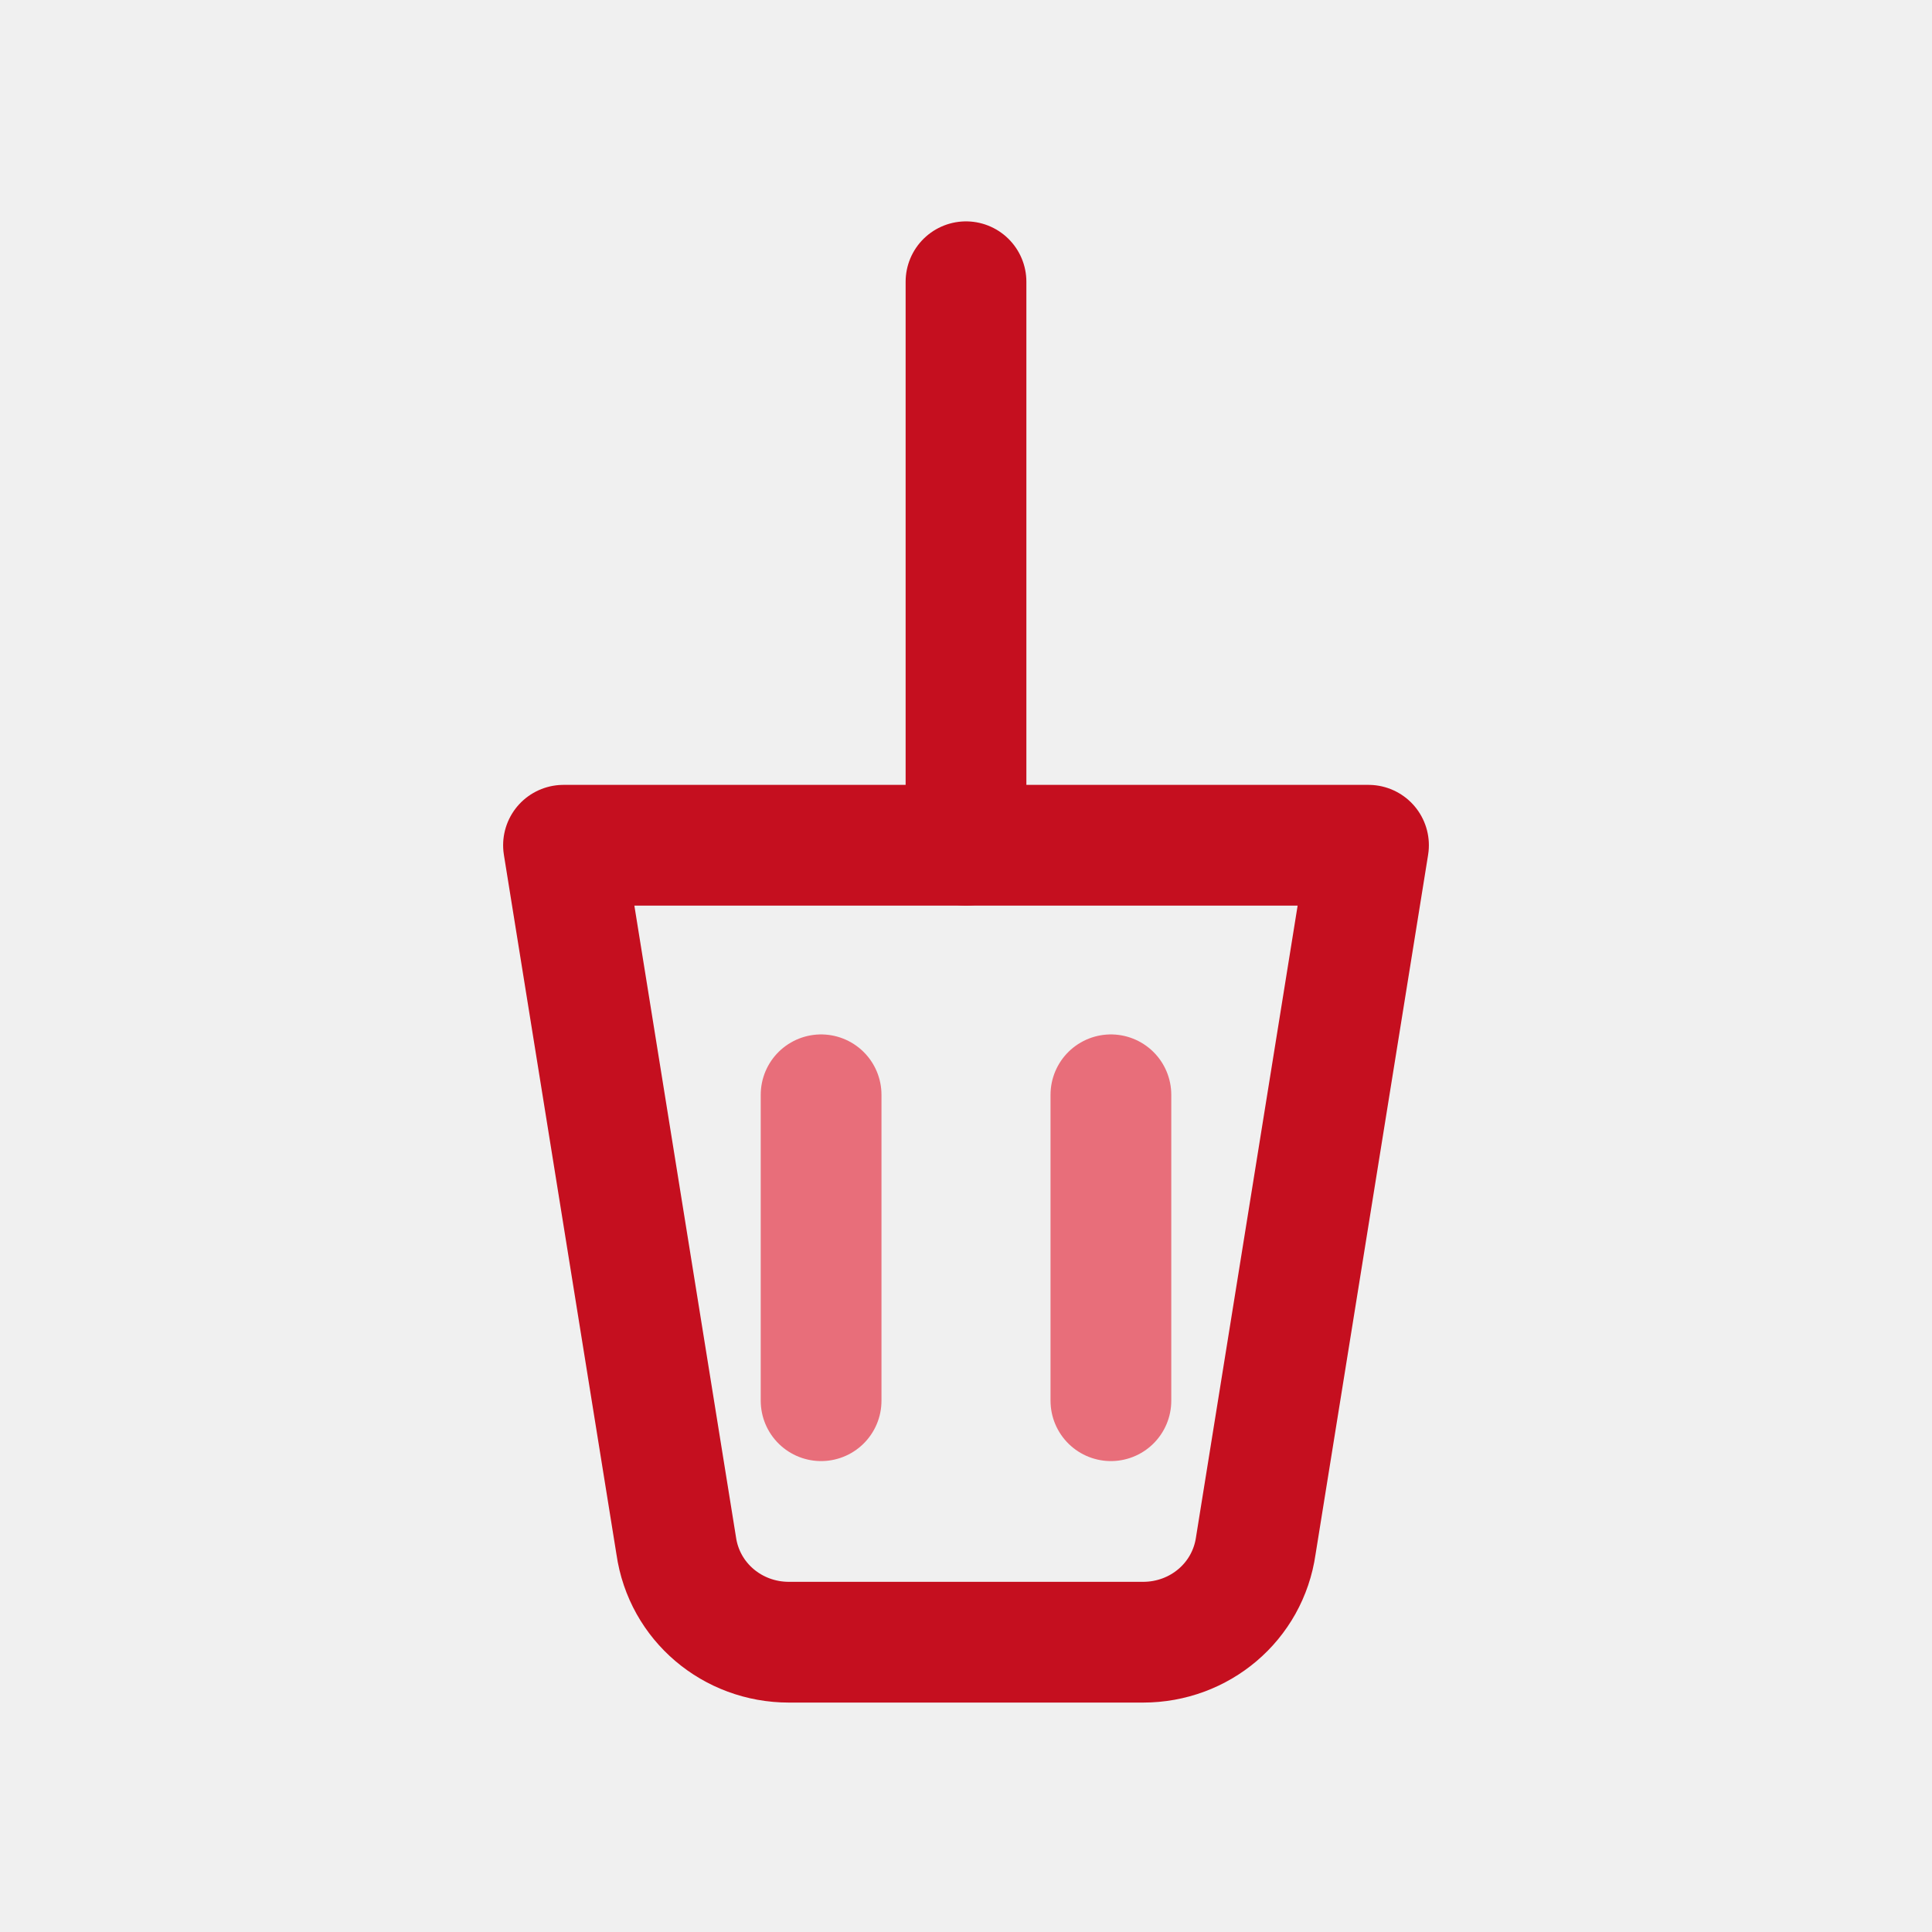
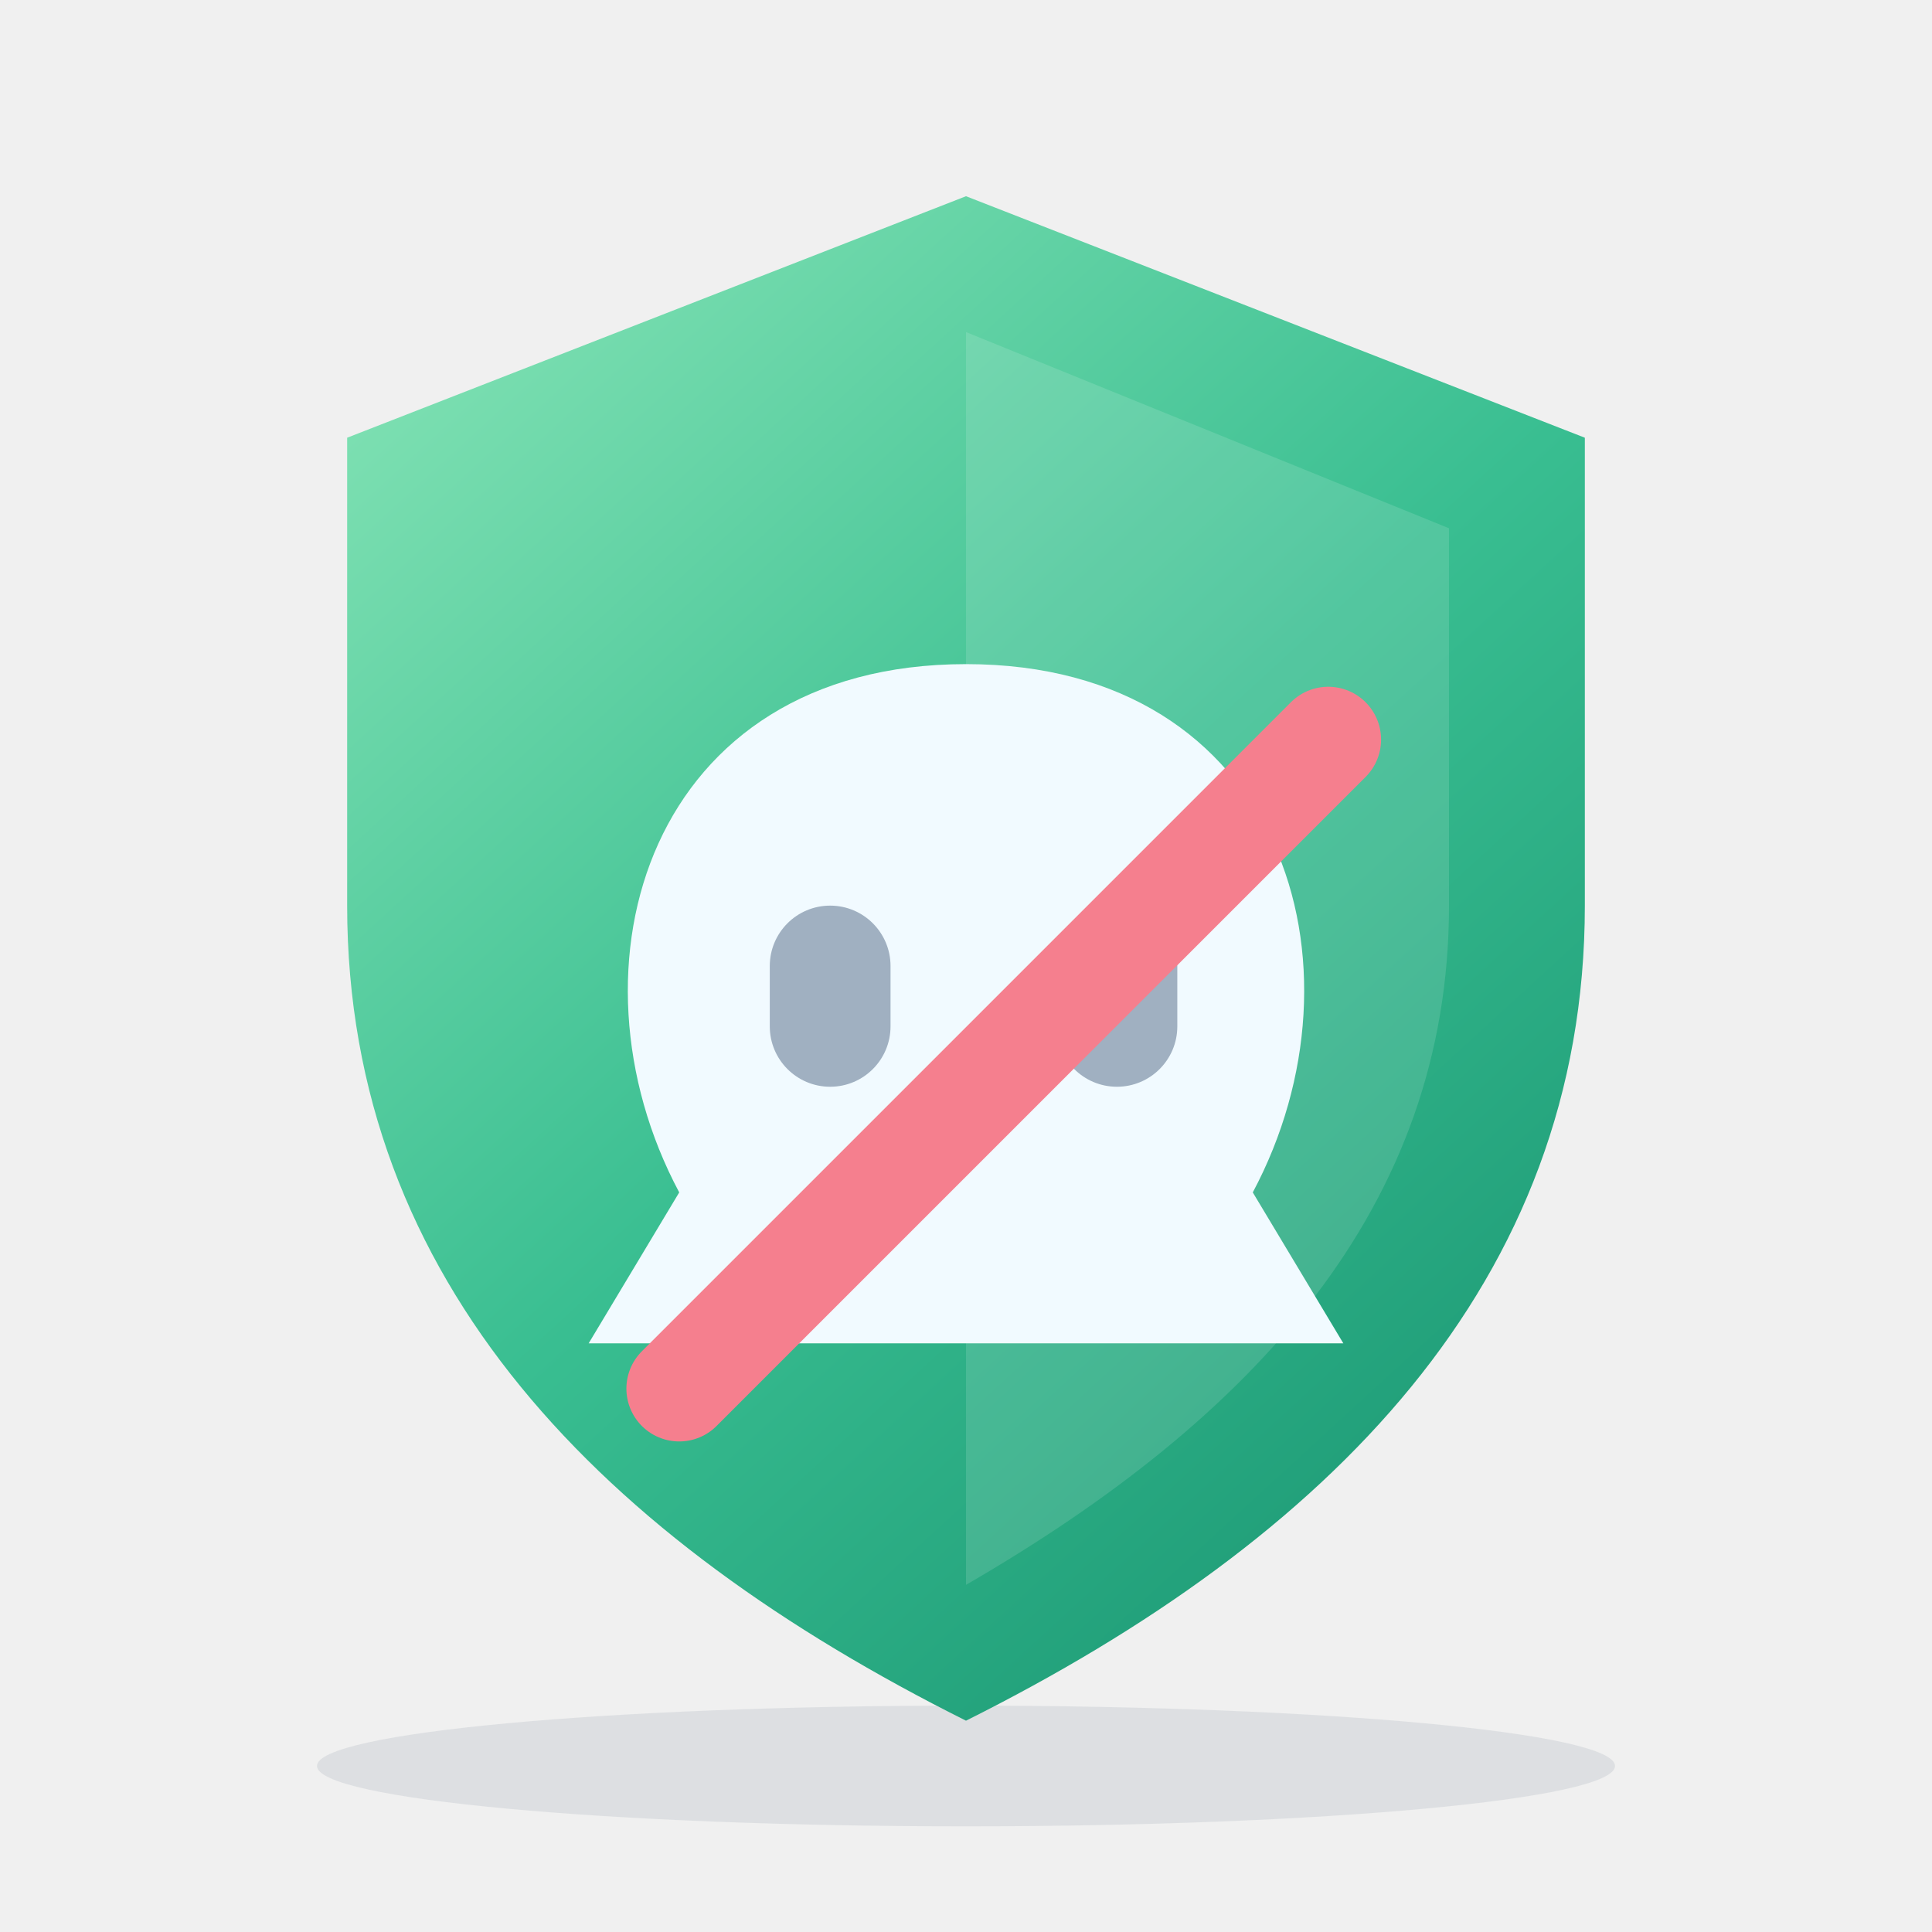
- <svg xmlns="http://www.w3.org/2000/svg" width="24" height="24" viewBox="0 0 24 24" fill="none">
-   <path fill="none" d="M12 3.5V10.5" stroke="#C50F1F" stroke-width="1.5" stroke-linecap="round" stroke-linejoin="round" />
-   <path fill="none" d="M7 10.5H17L15.6 19.2C15.5 19.9 14.9 20.4 14.2 20.4H9.8C9.1 20.4 8.5 19.9 8.4 19.2L7 10.5Z" stroke="#C50F1F" stroke-width="1.5" stroke-linecap="round" stroke-linejoin="round" />
-   <path fill="none" d="M10.2 13.6V17.4M13.8 13.6V17.4" stroke="#E86E7A" stroke-width="1.5" stroke-linecap="round" stroke-linejoin="round" />
+ <svg xmlns="http://www.w3.org/2000/svg" viewBox="0 0 128 128" fill="none">
+   <defs>
+     <linearGradient id="a" x1="20" y1="16" x2="108" y2="112" gradientUnits="userSpaceOnUse">
+       <stop offset="0.000" stop-color="#8AE6B8" />
+       <stop offset="0.500" stop-color="#39BE91" />
+       <stop offset="1.000" stop-color="#15906E" />
+     </linearGradient>
+     <linearGradient id="b" x1="20" y1="16" x2="108" y2="112" gradientUnits="userSpaceOnUse">
+       <stop offset="0.000" stop-color="#FFFFFF" />
+       <stop offset="1.000" stop-color="#E5F1FB" />
+     </linearGradient>
+     <linearGradient id="c" x1="20" y1="16" x2="108" y2="112" gradientUnits="userSpaceOnUse">
+       <stop offset="0.000" stop-color="#A5B9CA" />
+       <stop offset="1.000" stop-color="#4C637B" />
+     </linearGradient>
+     <linearGradient id="accent" x1="20" y1="16" x2="108" y2="112" gradientUnits="userSpaceOnUse">
+       <stop offset="0.000" stop-color="#9EE8C7" />
+       <stop offset="1.000" stop-color="#27AD83" />
+     </linearGradient>
+   </defs>
+   <ellipse cx="64" cy="117" rx="43" ry="4" fill="#233B58" opacity=".09" />
+   <path d="M64 13 105 29v31c0 25-17 42-41 54-24-12-41-29-41-54V29l41-16Z" fill="url(#a)" />
+   <path d="M64 22 96 35v25c0 20-13 34-32 45V22Z" fill="#fff" opacity=".13" />
+   <path d="M64 44c-21 0-27 20-19 35l-6 10h50l-6-10c8-15 2-35-19-35Z" fill="#F1FAFF" />
+   <rect x="51" y="60" width="8" height="12" rx="4" fill="#A0B0C1" />
+   <rect x="70" y="60" width="8" height="12" rx="4" fill="#A0B0C1" />
+   <path d="M45 92 88 49" fill="none" stroke="#F57F8E" stroke-width="7" stroke-linecap="round" stroke-linejoin="round" />
</svg>
